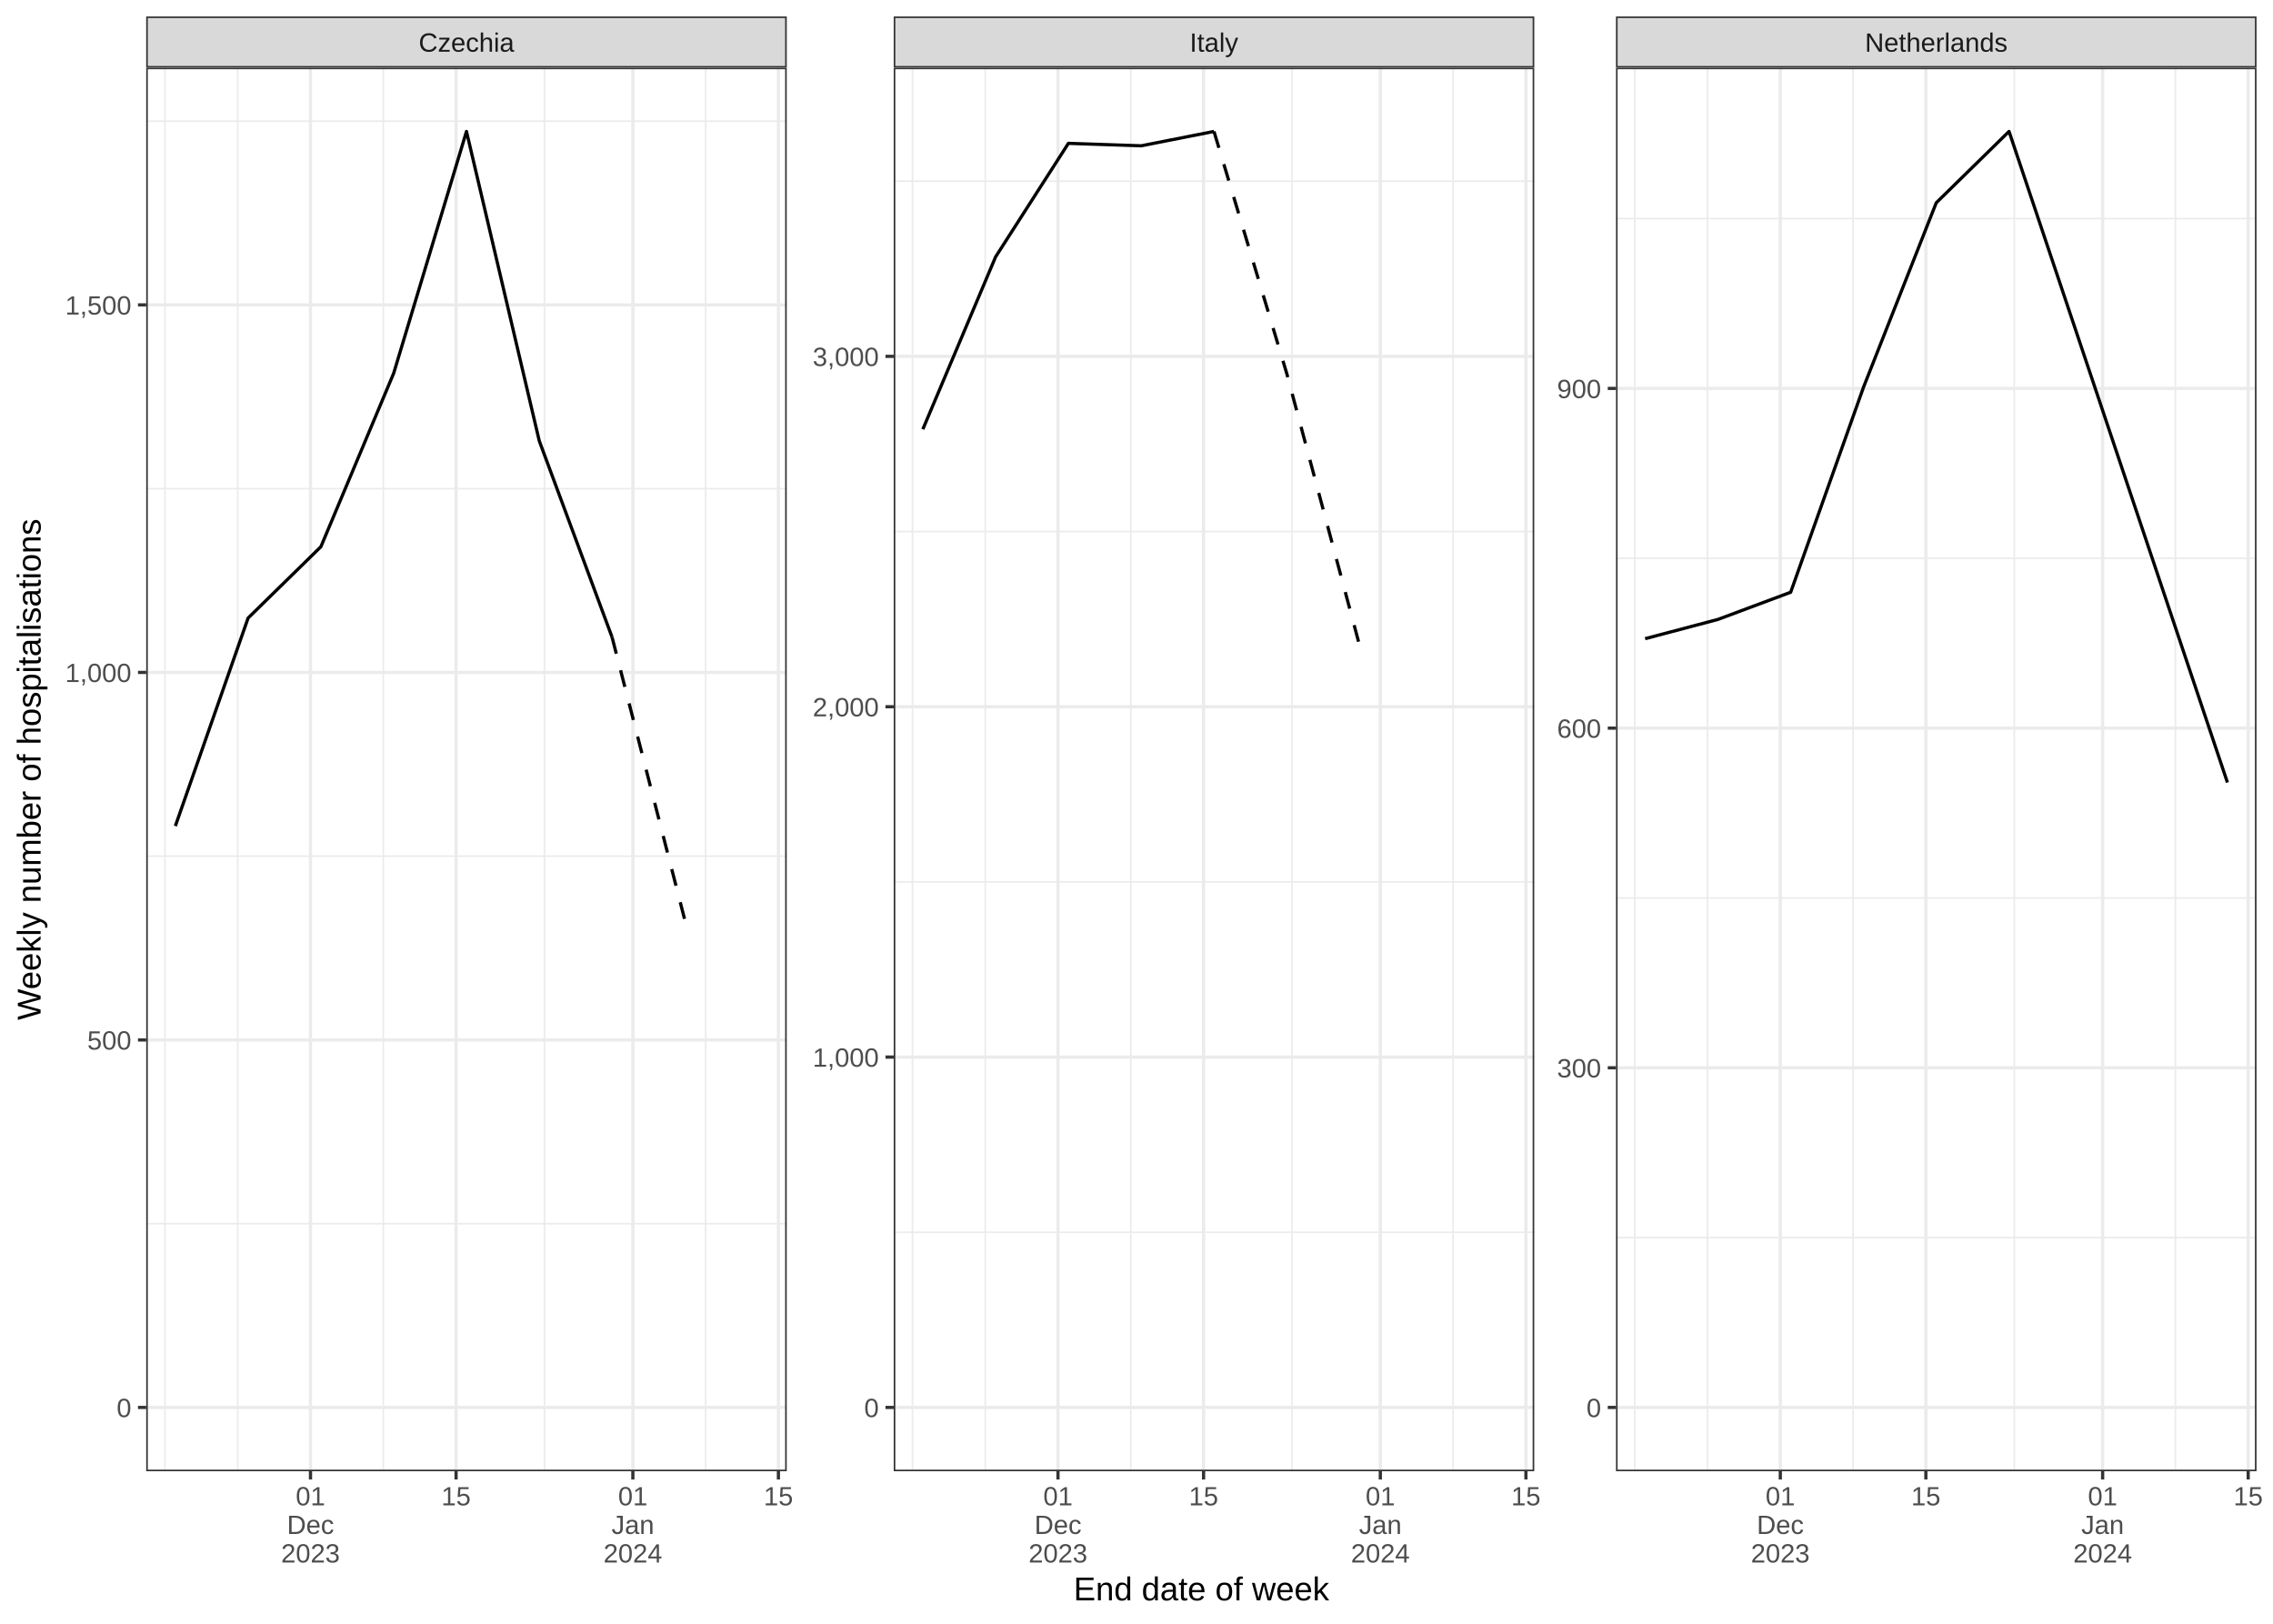
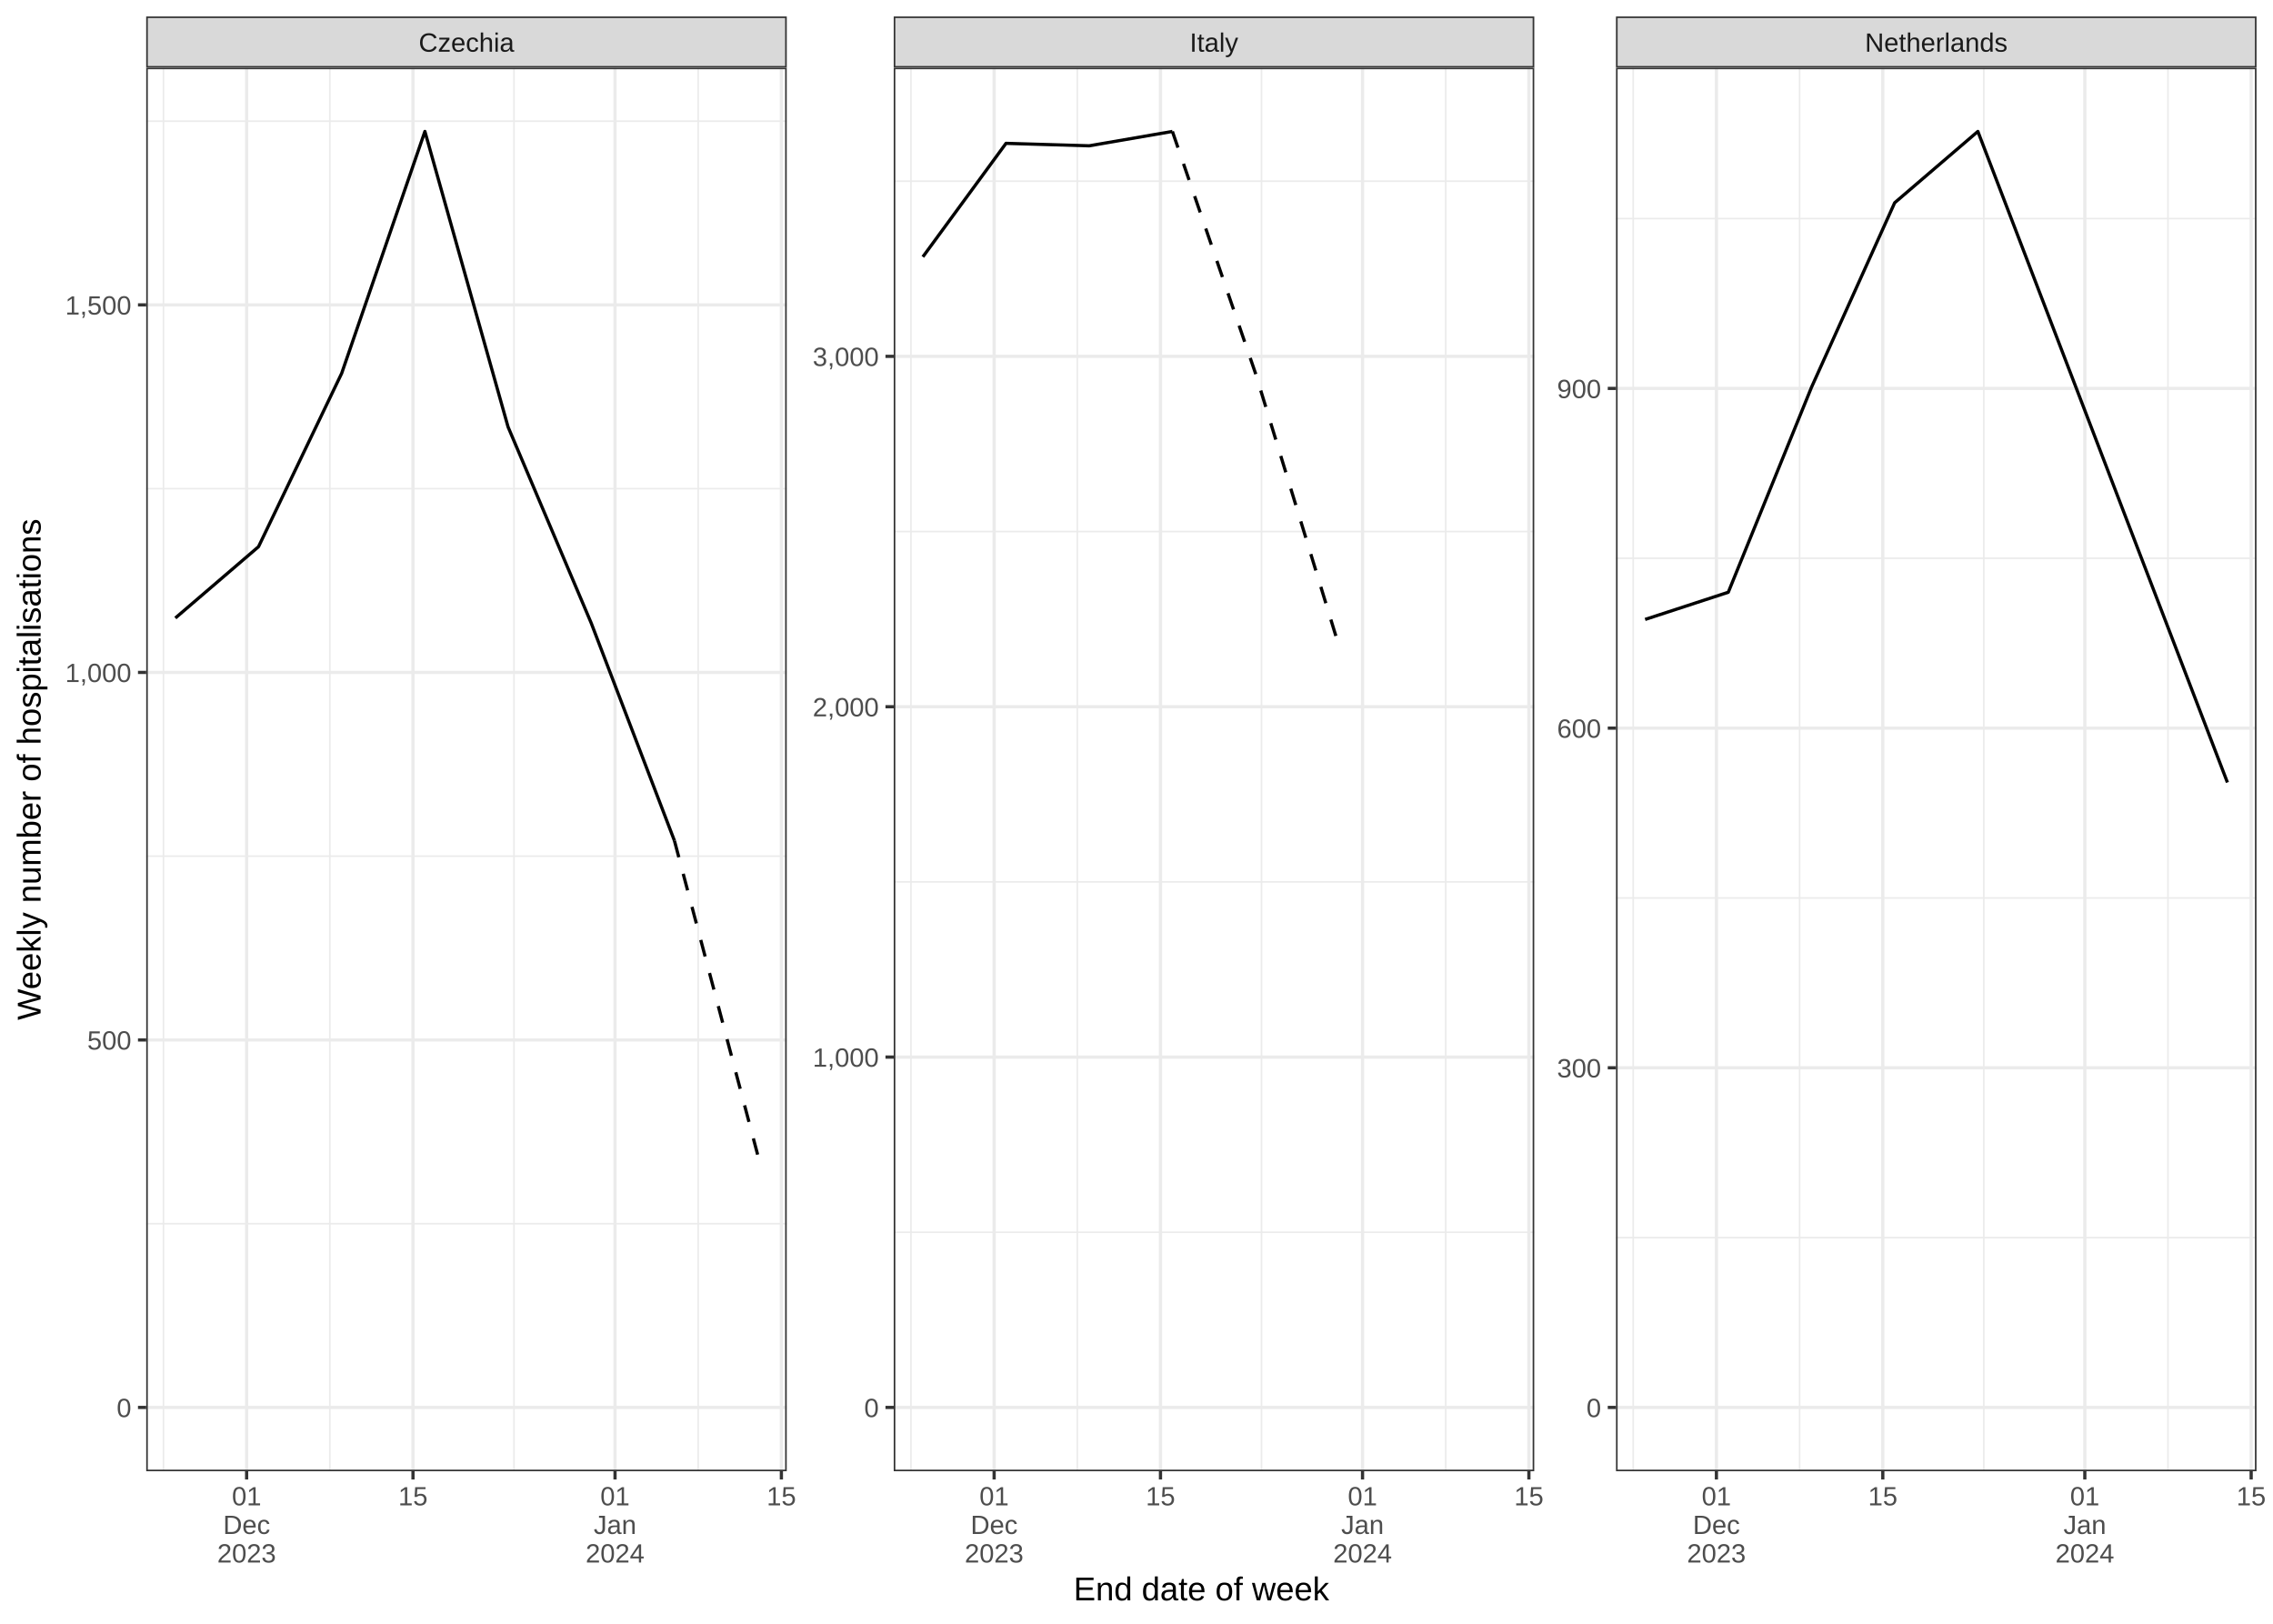
<svg xmlns="http://www.w3.org/2000/svg" class="svglite" width="756.00pt" height="540.00pt" viewBox="0 0 756.00 540.00">
  <defs>
    <style type="text/css">
    .svglite line, .svglite polyline, .svglite polygon, .svglite path, .svglite rect, .svglite circle {
      fill: none;
      stroke: #000000;
      stroke-linecap: round;
      stroke-linejoin: round;
      stroke-miterlimit: 10.00;
    }
    .svglite text {
      white-space: pre;
    }
  </style>
  </defs>
  <rect width="100%" height="100%" style="stroke: none; fill: #FFFFFF;" />
  <defs>
    <clipPath id="cpMC4wMHw3NTYuMDB8MC4wMHw1NDAuMDA=">
      <rect x="0.00" y="0.00" width="756.00" height="540.00" />
    </clipPath>
  </defs>
  <g clip-path="url(#cpMC4wMHw3NTYuMDB8MC4wMHw1NDAuMDA=)">
    <rect x="0.00" y="0.00" width="756.00" height="540.00" style="stroke-width: 1.07; stroke: #FFFFFF; fill: #FFFFFF;" />
  </g>
  <defs>
    <clipPath id="cpNDguNjN8MjYxLjY3fDIyLjQ5fDQ4OS4yOQ==">
      <rect x="48.63" y="22.49" width="213.04" height="466.80" />
    </clipPath>
  </defs>
  <g clip-path="url(#cpNDguNjN8MjYxLjY3fDIyLjQ5fDQ4OS4yOQ==)">
    <rect x="48.63" y="22.49" width="213.04" height="466.80" style="stroke-width: 1.07; stroke: none; fill: #FFFFFF;" />
    <polyline points="48.63,406.96 261.67,406.96 " style="stroke-width: 0.53; stroke: #EBEBEB; stroke-linecap: butt;" />
    <polyline points="48.63,284.73 261.67,284.73 " style="stroke-width: 0.53; stroke: #EBEBEB; stroke-linecap: butt;" />
    <polyline points="48.63,162.51 261.67,162.51 " style="stroke-width: 0.53; stroke: #EBEBEB; stroke-linecap: butt;" />
    <polyline points="48.63,40.29 261.67,40.29 " style="stroke-width: 0.53; stroke: #EBEBEB; stroke-linecap: butt;" />
-     <polyline points="54.86,489.29 54.86,22.49 " style="stroke-width: 0.53; stroke: #EBEBEB; stroke-linecap: butt;" />
-     <polyline points="79.07,489.29 79.07,22.49 " style="stroke-width: 0.53; stroke: #EBEBEB; stroke-linecap: butt;" />
-     <polyline points="127.48,489.29 127.48,22.49 " style="stroke-width: 0.53; stroke: #EBEBEB; stroke-linecap: butt;" />
-     <polyline points="181.09,489.29 181.09,22.49 " style="stroke-width: 0.53; stroke: #EBEBEB; stroke-linecap: butt;" />
-     <polyline points="234.69,489.29 234.69,22.49 " style="stroke-width: 0.53; stroke: #EBEBEB; stroke-linecap: butt;" />
+     <polyline points="54.36,489.29 54.36,22.49 " style="stroke-width: 0.53; stroke: #EBEBEB; stroke-linecap: butt;" />
+     <polyline points="109.70,489.29 109.70,22.49 " style="stroke-width: 0.53; stroke: #EBEBEB; stroke-linecap: butt;" />
+     <polyline points="170.96,489.29 170.96,22.49 " style="stroke-width: 0.53; stroke: #EBEBEB; stroke-linecap: butt;" />
+     <polyline points="232.22,489.29 232.22,22.49 " style="stroke-width: 0.53; stroke: #EBEBEB; stroke-linecap: butt;" />
    <polyline points="48.63,468.07 261.67,468.07 " style="stroke-width: 1.07; stroke: #EBEBEB; stroke-linecap: butt;" />
    <polyline points="48.63,345.85 261.67,345.85 " style="stroke-width: 1.07; stroke: #EBEBEB; stroke-linecap: butt;" />
    <polyline points="48.63,223.62 261.67,223.62 " style="stroke-width: 1.07; stroke: #EBEBEB; stroke-linecap: butt;" />
    <polyline points="48.63,101.40 261.67,101.40 " style="stroke-width: 1.07; stroke: #EBEBEB; stroke-linecap: butt;" />
-     <polyline points="103.27,489.29 103.27,22.49 " style="stroke-width: 1.07; stroke: #EBEBEB; stroke-linecap: butt;" />
-     <polyline points="151.69,489.29 151.69,22.49 " style="stroke-width: 1.07; stroke: #EBEBEB; stroke-linecap: butt;" />
-     <polyline points="210.49,489.29 210.49,22.49 " style="stroke-width: 1.07; stroke: #EBEBEB; stroke-linecap: butt;" />
-     <polyline points="258.90,489.29 258.90,22.49 " style="stroke-width: 1.07; stroke: #EBEBEB; stroke-linecap: butt;" />
-     <polyline points="58.32,274.71 82.52,205.53 106.73,181.82 130.94,124.13 155.15,43.71 179.36,146.62 203.57,211.89 " style="stroke-width: 1.07; stroke-linecap: butt;" />
-     <polyline points="203.57,211.89 227.78,306.00 " style="stroke-width: 1.07; stroke-dasharray: 5.69,5.69; stroke-linecap: butt;" />
+     <polyline points="82.03,489.29 82.03,22.49 " style="stroke-width: 1.07; stroke: #EBEBEB; stroke-linecap: butt;" />
+     <polyline points="137.36,489.29 137.36,22.49 " style="stroke-width: 1.07; stroke: #EBEBEB; stroke-linecap: butt;" />
+     <polyline points="204.56,489.29 204.56,22.49 " style="stroke-width: 1.07; stroke: #EBEBEB; stroke-linecap: butt;" />
+     <polyline points="259.89,489.29 259.89,22.49 " style="stroke-width: 1.07; stroke: #EBEBEB; stroke-linecap: butt;" />
+     <polyline points="58.32,205.53 85.98,181.82 113.65,124.13 141.32,43.71 168.98,141.98 196.65,207.24 224.32,279.60 " style="stroke-width: 1.07; stroke-linecap: butt;" />
+     <polyline points="224.32,279.60 251.99,383.98 " style="stroke-width: 1.07; stroke-dasharray: 5.69,5.69; stroke-linecap: butt;" />
    <rect x="48.63" y="22.49" width="213.04" height="466.80" style="stroke-width: 1.07; stroke: #333333;" />
  </g>
  <g clip-path="url(#cpMC4wMHw3NTYuMDB8MC4wMHw1NDAuMDA=)">
</g>
  <defs>
    <clipPath id="cpMjk3LjI1fDUxMC4yOXwyMi40OXw0ODkuMjk=">
      <rect x="297.25" y="22.49" width="213.04" height="466.80" />
    </clipPath>
  </defs>
  <g clip-path="url(#cpMjk3LjI1fDUxMC4yOXwyMi40OXw0ODkuMjk=)">
    <rect x="297.25" y="22.49" width="213.04" height="466.80" style="stroke-width: 1.07; stroke: none; fill: #FFFFFF;" />
    <polyline points="297.25,409.81 510.29,409.81 " style="stroke-width: 0.53; stroke: #EBEBEB; stroke-linecap: butt;" />
    <polyline points="297.25,293.29 510.29,293.29 " style="stroke-width: 0.53; stroke: #EBEBEB; stroke-linecap: butt;" />
    <polyline points="297.25,176.77 510.29,176.77 " style="stroke-width: 0.53; stroke: #EBEBEB; stroke-linecap: butt;" />
    <polyline points="297.25,60.25 510.29,60.25 " style="stroke-width: 0.53; stroke: #EBEBEB; stroke-linecap: butt;" />
-     <polyline points="303.48,489.29 303.48,22.49 " style="stroke-width: 0.53; stroke: #EBEBEB; stroke-linecap: butt;" />
-     <polyline points="327.69,489.29 327.69,22.49 " style="stroke-width: 0.53; stroke: #EBEBEB; stroke-linecap: butt;" />
-     <polyline points="376.10,489.29 376.10,22.49 " style="stroke-width: 0.53; stroke: #EBEBEB; stroke-linecap: butt;" />
-     <polyline points="429.71,489.29 429.71,22.49 " style="stroke-width: 0.53; stroke: #EBEBEB; stroke-linecap: butt;" />
-     <polyline points="483.31,489.29 483.31,22.49 " style="stroke-width: 0.53; stroke: #EBEBEB; stroke-linecap: butt;" />
+     <polyline points="302.98,489.29 302.98,22.49 " style="stroke-width: 0.53; stroke: #EBEBEB; stroke-linecap: butt;" />
+     <polyline points="358.32,489.29 358.32,22.49 " style="stroke-width: 0.53; stroke: #EBEBEB; stroke-linecap: butt;" />
+     <polyline points="419.58,489.29 419.58,22.49 " style="stroke-width: 0.53; stroke: #EBEBEB; stroke-linecap: butt;" />
+     <polyline points="480.84,489.29 480.84,22.49 " style="stroke-width: 0.53; stroke: #EBEBEB; stroke-linecap: butt;" />
    <polyline points="297.25,468.07 510.29,468.07 " style="stroke-width: 1.07; stroke: #EBEBEB; stroke-linecap: butt;" />
    <polyline points="297.25,351.55 510.29,351.55 " style="stroke-width: 1.07; stroke: #EBEBEB; stroke-linecap: butt;" />
    <polyline points="297.25,235.03 510.29,235.03 " style="stroke-width: 1.07; stroke: #EBEBEB; stroke-linecap: butt;" />
    <polyline points="297.25,118.51 510.29,118.51 " style="stroke-width: 1.07; stroke: #EBEBEB; stroke-linecap: butt;" />
-     <polyline points="351.89,489.29 351.89,22.49 " style="stroke-width: 1.07; stroke: #EBEBEB; stroke-linecap: butt;" />
-     <polyline points="400.31,489.29 400.31,22.49 " style="stroke-width: 1.07; stroke: #EBEBEB; stroke-linecap: butt;" />
-     <polyline points="459.10,489.29 459.10,22.49 " style="stroke-width: 1.07; stroke: #EBEBEB; stroke-linecap: butt;" />
-     <polyline points="507.52,489.29 507.52,22.49 " style="stroke-width: 1.07; stroke: #EBEBEB; stroke-linecap: butt;" />
-     <polyline points="306.94,142.75 331.14,85.42 355.35,47.67 379.56,48.49 403.77,43.71 " style="stroke-width: 1.07; stroke-linecap: butt;" />
-     <polyline points="403.77,43.71 427.98,124.22 452.19,214.64 " style="stroke-width: 1.07; stroke-dasharray: 5.69,5.69; stroke-linecap: butt;" />
+     <polyline points="330.65,489.29 330.65,22.49 " style="stroke-width: 1.07; stroke: #EBEBEB; stroke-linecap: butt;" />
+     <polyline points="385.98,489.29 385.98,22.49 " style="stroke-width: 1.07; stroke: #EBEBEB; stroke-linecap: butt;" />
+     <polyline points="453.18,489.29 453.18,22.49 " style="stroke-width: 1.07; stroke: #EBEBEB; stroke-linecap: butt;" />
+     <polyline points="508.51,489.29 508.51,22.49 " style="stroke-width: 1.07; stroke: #EBEBEB; stroke-linecap: butt;" />
+     <polyline points="306.94,85.42 334.60,47.67 362.27,48.49 389.94,43.71 " style="stroke-width: 1.07; stroke-linecap: butt;" />
+     <polyline points="389.94,43.71 417.60,124.22 445.27,214.64 " style="stroke-width: 1.07; stroke-dasharray: 5.69,5.69; stroke-linecap: butt;" />
    <rect x="297.25" y="22.49" width="213.04" height="466.80" style="stroke-width: 1.07; stroke: #333333;" />
  </g>
  <g clip-path="url(#cpMC4wMHw3NTYuMDB8MC4wMHw1NDAuMDA=)">
</g>
  <defs>
    <clipPath id="cpNTM3LjQ4fDc1MC41MnwyMi40OXw0ODkuMjk=">
      <rect x="537.48" y="22.49" width="213.04" height="466.80" />
    </clipPath>
  </defs>
  <g clip-path="url(#cpNTM3LjQ4fDc1MC41MnwyMi40OXw0ODkuMjk=)">
    <rect x="537.48" y="22.49" width="213.04" height="466.80" style="stroke-width: 1.07; stroke: none; fill: #FFFFFF;" />
    <polyline points="537.48,411.59 750.52,411.59 " style="stroke-width: 0.53; stroke: #EBEBEB; stroke-linecap: butt;" />
    <polyline points="537.48,298.63 750.52,298.63 " style="stroke-width: 0.53; stroke: #EBEBEB; stroke-linecap: butt;" />
    <polyline points="537.48,185.66 750.52,185.66 " style="stroke-width: 0.53; stroke: #EBEBEB; stroke-linecap: butt;" />
    <polyline points="537.48,72.70 750.52,72.70 " style="stroke-width: 0.53; stroke: #EBEBEB; stroke-linecap: butt;" />
-     <polyline points="543.71,489.29 543.71,22.49 " style="stroke-width: 0.53; stroke: #EBEBEB; stroke-linecap: butt;" />
-     <polyline points="567.92,489.29 567.92,22.49 " style="stroke-width: 0.53; stroke: #EBEBEB; stroke-linecap: butt;" />
-     <polyline points="616.33,489.29 616.33,22.49 " style="stroke-width: 0.53; stroke: #EBEBEB; stroke-linecap: butt;" />
-     <polyline points="669.94,489.29 669.94,22.49 " style="stroke-width: 0.53; stroke: #EBEBEB; stroke-linecap: butt;" />
-     <polyline points="723.55,489.29 723.55,22.49 " style="stroke-width: 0.53; stroke: #EBEBEB; stroke-linecap: butt;" />
+     <polyline points="543.21,489.29 543.21,22.49 " style="stroke-width: 0.53; stroke: #EBEBEB; stroke-linecap: butt;" />
+     <polyline points="598.55,489.29 598.55,22.49 " style="stroke-width: 0.53; stroke: #EBEBEB; stroke-linecap: butt;" />
+     <polyline points="659.81,489.29 659.81,22.49 " style="stroke-width: 0.53; stroke: #EBEBEB; stroke-linecap: butt;" />
+     <polyline points="721.07,489.29 721.07,22.49 " style="stroke-width: 0.53; stroke: #EBEBEB; stroke-linecap: butt;" />
    <polyline points="537.48,468.07 750.52,468.07 " style="stroke-width: 1.07; stroke: #EBEBEB; stroke-linecap: butt;" />
    <polyline points="537.48,355.11 750.52,355.11 " style="stroke-width: 1.07; stroke: #EBEBEB; stroke-linecap: butt;" />
    <polyline points="537.48,242.15 750.52,242.15 " style="stroke-width: 1.07; stroke: #EBEBEB; stroke-linecap: butt;" />
    <polyline points="537.48,129.18 750.52,129.18 " style="stroke-width: 1.07; stroke: #EBEBEB; stroke-linecap: butt;" />
-     <polyline points="592.13,489.29 592.13,22.49 " style="stroke-width: 1.07; stroke: #EBEBEB; stroke-linecap: butt;" />
-     <polyline points="640.54,489.29 640.54,22.49 " style="stroke-width: 1.07; stroke: #EBEBEB; stroke-linecap: butt;" />
-     <polyline points="699.34,489.29 699.34,22.49 " style="stroke-width: 1.07; stroke: #EBEBEB; stroke-linecap: butt;" />
-     <polyline points="747.75,489.29 747.75,22.49 " style="stroke-width: 1.07; stroke: #EBEBEB; stroke-linecap: butt;" />
-     <polyline points="547.17,212.40 571.38,206.00 595.58,196.96 619.79,128.81 644.00,67.43 668.21,43.71 740.84,260.22 " style="stroke-width: 1.07; stroke-linecap: butt;" />
+     <polyline points="570.88,489.29 570.88,22.49 " style="stroke-width: 1.07; stroke: #EBEBEB; stroke-linecap: butt;" />
+     <polyline points="626.22,489.29 626.22,22.49 " style="stroke-width: 1.07; stroke: #EBEBEB; stroke-linecap: butt;" />
+     <polyline points="693.41,489.29 693.41,22.49 " style="stroke-width: 1.07; stroke: #EBEBEB; stroke-linecap: butt;" />
+     <polyline points="748.74,489.29 748.74,22.49 " style="stroke-width: 1.07; stroke: #EBEBEB; stroke-linecap: butt;" />
+     <polyline points="547.17,206.00 574.83,196.96 602.50,128.81 630.17,67.43 657.84,43.71 740.84,260.22 " style="stroke-width: 1.07; stroke-linecap: butt;" />
    <rect x="537.48" y="22.49" width="213.04" height="466.80" style="stroke-width: 1.07; stroke: #333333;" />
  </g>
  <g clip-path="url(#cpMC4wMHw3NTYuMDB8MC4wMHw1NDAuMDA=)">
</g>
  <defs>
    <clipPath id="cpNDguNjN8MjYxLjY3fDUuNDh8MjIuNDk=">
      <rect x="48.63" y="5.48" width="213.04" height="17.01" />
    </clipPath>
  </defs>
  <g clip-path="url(#cpNDguNjN8MjYxLjY3fDUuNDh8MjIuNDk=)">
    <rect x="48.63" y="5.48" width="213.04" height="17.01" style="stroke-width: 1.07; stroke: #333333; fill: #D9D9D9;" />
    <text x="155.15" y="17.19" text-anchor="middle" style="font-size: 8.80px;fill: #1A1A1A; font-family: &quot;Liberation Sans&quot;;" textLength="34.42px" lengthAdjust="spacingAndGlyphs">Czechia</text>
  </g>
  <g clip-path="url(#cpMC4wMHw3NTYuMDB8MC4wMHw1NDAuMDA=)">
</g>
  <defs>
    <clipPath id="cpMjk3LjI1fDUxMC4yOXw1LjQ4fDIyLjQ5">
      <rect x="297.25" y="5.48" width="213.04" height="17.01" />
    </clipPath>
  </defs>
  <g clip-path="url(#cpMjk3LjI1fDUxMC4yOXw1LjQ4fDIyLjQ5)">
    <rect x="297.25" y="5.48" width="213.04" height="17.01" style="stroke-width: 1.07; stroke: #333333; fill: #D9D9D9;" />
    <text x="403.77" y="17.19" text-anchor="middle" style="font-size: 8.80px;fill: #1A1A1A; font-family: &quot;Liberation Sans&quot;;" textLength="19.09px" lengthAdjust="spacingAndGlyphs">Italy</text>
  </g>
  <g clip-path="url(#cpMC4wMHw3NTYuMDB8MC4wMHw1NDAuMDA=)">
</g>
  <defs>
    <clipPath id="cpNTM3LjQ4fDc1MC41Mnw1LjQ4fDIyLjQ5">
      <rect x="537.48" y="5.48" width="213.04" height="17.01" />
    </clipPath>
  </defs>
  <g clip-path="url(#cpNTM3LjQ4fDc1MC41Mnw1LjQ4fDIyLjQ5)">
    <rect x="537.48" y="5.48" width="213.04" height="17.01" style="stroke-width: 1.07; stroke: #333333; fill: #D9D9D9;" />
    <text x="644.00" y="17.19" text-anchor="middle" style="font-size: 8.80px;fill: #1A1A1A; font-family: &quot;Liberation Sans&quot;;" textLength="53.63px" lengthAdjust="spacingAndGlyphs">Netherlands</text>
  </g>
  <g clip-path="url(#cpMC4wMHw3NTYuMDB8MC4wMHw1NDAuMDA=)">
-     <polyline points="103.27,492.03 103.27,489.29 " style="stroke-width: 1.07; stroke: #333333; stroke-linecap: butt;" />
-     <polyline points="151.69,492.03 151.69,489.29 " style="stroke-width: 1.07; stroke: #333333; stroke-linecap: butt;" />
-     <polyline points="210.49,492.03 210.49,489.29 " style="stroke-width: 1.07; stroke: #333333; stroke-linecap: butt;" />
-     <polyline points="258.90,492.03 258.90,489.29 " style="stroke-width: 1.07; stroke: #333333; stroke-linecap: butt;" />
-     <text x="103.27" y="500.63" text-anchor="middle" style="font-size: 8.80px;fill: #4D4D4D; font-family: &quot;Liberation Sans&quot;;" textLength="11.19px" lengthAdjust="spacingAndGlyphs">01</text>
-     <text x="103.27" y="510.14" text-anchor="middle" style="font-size: 8.80px;fill: #4D4D4D; font-family: &quot;Liberation Sans&quot;;" textLength="17.03px" lengthAdjust="spacingAndGlyphs">Dec</text>
-     <text x="103.27" y="519.64" text-anchor="middle" style="font-size: 8.80px;fill: #4D4D4D; font-family: &quot;Liberation Sans&quot;;" textLength="22.38px" lengthAdjust="spacingAndGlyphs">2023</text>
-     <text x="151.69" y="500.63" text-anchor="middle" style="font-size: 8.80px;fill: #4D4D4D; font-family: &quot;Liberation Sans&quot;;" textLength="11.19px" lengthAdjust="spacingAndGlyphs">15</text>
-     <text x="210.49" y="500.63" text-anchor="middle" style="font-size: 8.80px;fill: #4D4D4D; font-family: &quot;Liberation Sans&quot;;" textLength="11.19px" lengthAdjust="spacingAndGlyphs">01</text>
-     <text x="210.49" y="510.14" text-anchor="middle" style="font-size: 8.80px;fill: #4D4D4D; font-family: &quot;Liberation Sans&quot;;" textLength="13.56px" lengthAdjust="spacingAndGlyphs">Jan</text>
-     <text x="210.49" y="519.64" text-anchor="middle" style="font-size: 8.80px;fill: #4D4D4D; font-family: &quot;Liberation Sans&quot;;" textLength="22.38px" lengthAdjust="spacingAndGlyphs">2024</text>
-     <text x="258.90" y="500.63" text-anchor="middle" style="font-size: 8.80px;fill: #4D4D4D; font-family: &quot;Liberation Sans&quot;;" textLength="11.19px" lengthAdjust="spacingAndGlyphs">15</text>
-     <polyline points="351.89,492.03 351.89,489.29 " style="stroke-width: 1.07; stroke: #333333; stroke-linecap: butt;" />
-     <polyline points="400.31,492.03 400.31,489.29 " style="stroke-width: 1.07; stroke: #333333; stroke-linecap: butt;" />
-     <polyline points="459.10,492.03 459.10,489.29 " style="stroke-width: 1.07; stroke: #333333; stroke-linecap: butt;" />
-     <polyline points="507.52,492.03 507.52,489.29 " style="stroke-width: 1.07; stroke: #333333; stroke-linecap: butt;" />
-     <text x="351.89" y="500.63" text-anchor="middle" style="font-size: 8.80px;fill: #4D4D4D; font-family: &quot;Liberation Sans&quot;;" textLength="11.19px" lengthAdjust="spacingAndGlyphs">01</text>
-     <text x="351.89" y="510.14" text-anchor="middle" style="font-size: 8.80px;fill: #4D4D4D; font-family: &quot;Liberation Sans&quot;;" textLength="17.03px" lengthAdjust="spacingAndGlyphs">Dec</text>
-     <text x="351.89" y="519.64" text-anchor="middle" style="font-size: 8.80px;fill: #4D4D4D; font-family: &quot;Liberation Sans&quot;;" textLength="22.38px" lengthAdjust="spacingAndGlyphs">2023</text>
-     <text x="400.31" y="500.63" text-anchor="middle" style="font-size: 8.80px;fill: #4D4D4D; font-family: &quot;Liberation Sans&quot;;" textLength="11.19px" lengthAdjust="spacingAndGlyphs">15</text>
-     <text x="459.10" y="500.63" text-anchor="middle" style="font-size: 8.80px;fill: #4D4D4D; font-family: &quot;Liberation Sans&quot;;" textLength="11.19px" lengthAdjust="spacingAndGlyphs">01</text>
-     <text x="459.10" y="510.14" text-anchor="middle" style="font-size: 8.80px;fill: #4D4D4D; font-family: &quot;Liberation Sans&quot;;" textLength="13.56px" lengthAdjust="spacingAndGlyphs">Jan</text>
-     <text x="459.10" y="519.64" text-anchor="middle" style="font-size: 8.80px;fill: #4D4D4D; font-family: &quot;Liberation Sans&quot;;" textLength="22.38px" lengthAdjust="spacingAndGlyphs">2024</text>
-     <text x="507.52" y="500.63" text-anchor="middle" style="font-size: 8.80px;fill: #4D4D4D; font-family: &quot;Liberation Sans&quot;;" textLength="11.19px" lengthAdjust="spacingAndGlyphs">15</text>
-     <polyline points="592.13,492.03 592.13,489.29 " style="stroke-width: 1.07; stroke: #333333; stroke-linecap: butt;" />
-     <polyline points="640.54,492.03 640.54,489.29 " style="stroke-width: 1.07; stroke: #333333; stroke-linecap: butt;" />
-     <polyline points="699.34,492.03 699.34,489.29 " style="stroke-width: 1.07; stroke: #333333; stroke-linecap: butt;" />
-     <polyline points="747.75,492.03 747.75,489.29 " style="stroke-width: 1.07; stroke: #333333; stroke-linecap: butt;" />
-     <text x="592.13" y="500.63" text-anchor="middle" style="font-size: 8.80px;fill: #4D4D4D; font-family: &quot;Liberation Sans&quot;;" textLength="11.19px" lengthAdjust="spacingAndGlyphs">01</text>
-     <text x="592.13" y="510.14" text-anchor="middle" style="font-size: 8.80px;fill: #4D4D4D; font-family: &quot;Liberation Sans&quot;;" textLength="17.03px" lengthAdjust="spacingAndGlyphs">Dec</text>
-     <text x="592.13" y="519.64" text-anchor="middle" style="font-size: 8.80px;fill: #4D4D4D; font-family: &quot;Liberation Sans&quot;;" textLength="22.38px" lengthAdjust="spacingAndGlyphs">2023</text>
-     <text x="640.54" y="500.63" text-anchor="middle" style="font-size: 8.80px;fill: #4D4D4D; font-family: &quot;Liberation Sans&quot;;" textLength="11.19px" lengthAdjust="spacingAndGlyphs">15</text>
-     <text x="699.34" y="500.63" text-anchor="middle" style="font-size: 8.80px;fill: #4D4D4D; font-family: &quot;Liberation Sans&quot;;" textLength="11.19px" lengthAdjust="spacingAndGlyphs">01</text>
-     <text x="699.34" y="510.14" text-anchor="middle" style="font-size: 8.80px;fill: #4D4D4D; font-family: &quot;Liberation Sans&quot;;" textLength="13.56px" lengthAdjust="spacingAndGlyphs">Jan</text>
-     <text x="699.34" y="519.64" text-anchor="middle" style="font-size: 8.80px;fill: #4D4D4D; font-family: &quot;Liberation Sans&quot;;" textLength="22.38px" lengthAdjust="spacingAndGlyphs">2024</text>
-     <text x="747.75" y="500.63" text-anchor="middle" style="font-size: 8.80px;fill: #4D4D4D; font-family: &quot;Liberation Sans&quot;;" textLength="11.19px" lengthAdjust="spacingAndGlyphs">15</text>
+     <polyline points="82.03,492.03 82.03,489.29 " style="stroke-width: 1.07; stroke: #333333; stroke-linecap: butt;" />
+     <polyline points="137.36,492.03 137.36,489.29 " style="stroke-width: 1.07; stroke: #333333; stroke-linecap: butt;" />
+     <polyline points="204.56,492.03 204.56,489.29 " style="stroke-width: 1.07; stroke: #333333; stroke-linecap: butt;" />
+     <polyline points="259.89,492.03 259.89,489.29 " style="stroke-width: 1.07; stroke: #333333; stroke-linecap: butt;" />
+     <text x="82.03" y="500.63" text-anchor="middle" style="font-size: 8.80px;fill: #4D4D4D; font-family: &quot;Liberation Sans&quot;;" textLength="11.19px" lengthAdjust="spacingAndGlyphs">01</text>
+     <text x="82.03" y="510.14" text-anchor="middle" style="font-size: 8.80px;fill: #4D4D4D; font-family: &quot;Liberation Sans&quot;;" textLength="17.03px" lengthAdjust="spacingAndGlyphs">Dec</text>
+     <text x="82.03" y="519.64" text-anchor="middle" style="font-size: 8.80px;fill: #4D4D4D; font-family: &quot;Liberation Sans&quot;;" textLength="22.38px" lengthAdjust="spacingAndGlyphs">2023</text>
+     <text x="137.36" y="500.63" text-anchor="middle" style="font-size: 8.80px;fill: #4D4D4D; font-family: &quot;Liberation Sans&quot;;" textLength="11.19px" lengthAdjust="spacingAndGlyphs">15</text>
+     <text x="204.56" y="500.63" text-anchor="middle" style="font-size: 8.80px;fill: #4D4D4D; font-family: &quot;Liberation Sans&quot;;" textLength="11.19px" lengthAdjust="spacingAndGlyphs">01</text>
+     <text x="204.56" y="510.14" text-anchor="middle" style="font-size: 8.80px;fill: #4D4D4D; font-family: &quot;Liberation Sans&quot;;" textLength="13.56px" lengthAdjust="spacingAndGlyphs">Jan</text>
+     <text x="204.56" y="519.64" text-anchor="middle" style="font-size: 8.80px;fill: #4D4D4D; font-family: &quot;Liberation Sans&quot;;" textLength="22.38px" lengthAdjust="spacingAndGlyphs">2024</text>
+     <text x="259.89" y="500.63" text-anchor="middle" style="font-size: 8.80px;fill: #4D4D4D; font-family: &quot;Liberation Sans&quot;;" textLength="11.19px" lengthAdjust="spacingAndGlyphs">15</text>
+     <polyline points="330.65,492.03 330.65,489.29 " style="stroke-width: 1.07; stroke: #333333; stroke-linecap: butt;" />
+     <polyline points="385.98,492.03 385.98,489.29 " style="stroke-width: 1.07; stroke: #333333; stroke-linecap: butt;" />
+     <polyline points="453.18,492.03 453.18,489.29 " style="stroke-width: 1.07; stroke: #333333; stroke-linecap: butt;" />
+     <polyline points="508.51,492.03 508.51,489.29 " style="stroke-width: 1.07; stroke: #333333; stroke-linecap: butt;" />
+     <text x="330.65" y="500.63" text-anchor="middle" style="font-size: 8.80px;fill: #4D4D4D; font-family: &quot;Liberation Sans&quot;;" textLength="11.19px" lengthAdjust="spacingAndGlyphs">01</text>
+     <text x="330.65" y="510.14" text-anchor="middle" style="font-size: 8.80px;fill: #4D4D4D; font-family: &quot;Liberation Sans&quot;;" textLength="17.03px" lengthAdjust="spacingAndGlyphs">Dec</text>
+     <text x="330.65" y="519.64" text-anchor="middle" style="font-size: 8.80px;fill: #4D4D4D; font-family: &quot;Liberation Sans&quot;;" textLength="22.38px" lengthAdjust="spacingAndGlyphs">2023</text>
+     <text x="385.98" y="500.63" text-anchor="middle" style="font-size: 8.80px;fill: #4D4D4D; font-family: &quot;Liberation Sans&quot;;" textLength="11.19px" lengthAdjust="spacingAndGlyphs">15</text>
+     <text x="453.18" y="500.63" text-anchor="middle" style="font-size: 8.80px;fill: #4D4D4D; font-family: &quot;Liberation Sans&quot;;" textLength="11.19px" lengthAdjust="spacingAndGlyphs">01</text>
+     <text x="453.18" y="510.14" text-anchor="middle" style="font-size: 8.80px;fill: #4D4D4D; font-family: &quot;Liberation Sans&quot;;" textLength="13.56px" lengthAdjust="spacingAndGlyphs">Jan</text>
+     <text x="453.18" y="519.64" text-anchor="middle" style="font-size: 8.80px;fill: #4D4D4D; font-family: &quot;Liberation Sans&quot;;" textLength="22.38px" lengthAdjust="spacingAndGlyphs">2024</text>
+     <text x="508.51" y="500.63" text-anchor="middle" style="font-size: 8.80px;fill: #4D4D4D; font-family: &quot;Liberation Sans&quot;;" textLength="11.19px" lengthAdjust="spacingAndGlyphs">15</text>
+     <polyline points="570.88,492.03 570.88,489.29 " style="stroke-width: 1.07; stroke: #333333; stroke-linecap: butt;" />
+     <polyline points="626.22,492.03 626.22,489.29 " style="stroke-width: 1.07; stroke: #333333; stroke-linecap: butt;" />
+     <polyline points="693.41,492.03 693.41,489.29 " style="stroke-width: 1.07; stroke: #333333; stroke-linecap: butt;" />
+     <polyline points="748.74,492.03 748.74,489.29 " style="stroke-width: 1.07; stroke: #333333; stroke-linecap: butt;" />
+     <text x="570.88" y="500.63" text-anchor="middle" style="font-size: 8.80px;fill: #4D4D4D; font-family: &quot;Liberation Sans&quot;;" textLength="11.19px" lengthAdjust="spacingAndGlyphs">01</text>
+     <text x="570.88" y="510.14" text-anchor="middle" style="font-size: 8.80px;fill: #4D4D4D; font-family: &quot;Liberation Sans&quot;;" textLength="17.03px" lengthAdjust="spacingAndGlyphs">Dec</text>
+     <text x="570.88" y="519.64" text-anchor="middle" style="font-size: 8.80px;fill: #4D4D4D; font-family: &quot;Liberation Sans&quot;;" textLength="22.38px" lengthAdjust="spacingAndGlyphs">2023</text>
+     <text x="626.22" y="500.63" text-anchor="middle" style="font-size: 8.80px;fill: #4D4D4D; font-family: &quot;Liberation Sans&quot;;" textLength="11.19px" lengthAdjust="spacingAndGlyphs">15</text>
+     <text x="693.41" y="500.63" text-anchor="middle" style="font-size: 8.80px;fill: #4D4D4D; font-family: &quot;Liberation Sans&quot;;" textLength="11.19px" lengthAdjust="spacingAndGlyphs">01</text>
+     <text x="693.41" y="510.14" text-anchor="middle" style="font-size: 8.80px;fill: #4D4D4D; font-family: &quot;Liberation Sans&quot;;" textLength="13.56px" lengthAdjust="spacingAndGlyphs">Jan</text>
+     <text x="693.41" y="519.64" text-anchor="middle" style="font-size: 8.80px;fill: #4D4D4D; font-family: &quot;Liberation Sans&quot;;" textLength="22.38px" lengthAdjust="spacingAndGlyphs">2024</text>
+     <text x="748.74" y="500.63" text-anchor="middle" style="font-size: 8.80px;fill: #4D4D4D; font-family: &quot;Liberation Sans&quot;;" textLength="11.19px" lengthAdjust="spacingAndGlyphs">15</text>
    <text x="532.55" y="471.28" text-anchor="end" style="font-size: 8.80px;fill: #4D4D4D; font-family: &quot;Liberation Sans&quot;;" textLength="5.59px" lengthAdjust="spacingAndGlyphs">0</text>
    <text x="532.55" y="358.31" text-anchor="end" style="font-size: 8.80px;fill: #4D4D4D; font-family: &quot;Liberation Sans&quot;;" textLength="16.78px" lengthAdjust="spacingAndGlyphs">300</text>
    <text x="532.55" y="245.35" text-anchor="end" style="font-size: 8.80px;fill: #4D4D4D; font-family: &quot;Liberation Sans&quot;;" textLength="16.78px" lengthAdjust="spacingAndGlyphs">600</text>
    <text x="532.55" y="132.39" text-anchor="end" style="font-size: 8.80px;fill: #4D4D4D; font-family: &quot;Liberation Sans&quot;;" textLength="16.78px" lengthAdjust="spacingAndGlyphs">900</text>
    <polyline points="534.74,468.07 537.48,468.07 " style="stroke-width: 1.07; stroke: #333333; stroke-linecap: butt;" />
    <polyline points="534.74,355.11 537.48,355.11 " style="stroke-width: 1.07; stroke: #333333; stroke-linecap: butt;" />
    <polyline points="534.74,242.15 537.48,242.15 " style="stroke-width: 1.07; stroke: #333333; stroke-linecap: butt;" />
    <polyline points="534.74,129.18 537.48,129.18 " style="stroke-width: 1.07; stroke: #333333; stroke-linecap: butt;" />
    <text x="292.32" y="471.28" text-anchor="end" style="font-size: 8.80px;fill: #4D4D4D; font-family: &quot;Liberation Sans&quot;;" textLength="5.59px" lengthAdjust="spacingAndGlyphs">0</text>
    <text x="292.32" y="354.76" text-anchor="end" style="font-size: 8.80px;fill: #4D4D4D; font-family: &quot;Liberation Sans&quot;;" textLength="25.17px" lengthAdjust="spacingAndGlyphs">1,000</text>
    <text x="292.32" y="238.24" text-anchor="end" style="font-size: 8.80px;fill: #4D4D4D; font-family: &quot;Liberation Sans&quot;;" textLength="25.17px" lengthAdjust="spacingAndGlyphs">2,000</text>
    <text x="292.32" y="121.72" text-anchor="end" style="font-size: 8.80px;fill: #4D4D4D; font-family: &quot;Liberation Sans&quot;;" textLength="25.17px" lengthAdjust="spacingAndGlyphs">3,000</text>
    <polyline points="294.51,468.07 297.25,468.07 " style="stroke-width: 1.07; stroke: #333333; stroke-linecap: butt;" />
    <polyline points="294.51,351.55 297.25,351.55 " style="stroke-width: 1.07; stroke: #333333; stroke-linecap: butt;" />
    <polyline points="294.51,235.03 297.25,235.03 " style="stroke-width: 1.07; stroke: #333333; stroke-linecap: butt;" />
    <polyline points="294.51,118.51 297.25,118.51 " style="stroke-width: 1.07; stroke: #333333; stroke-linecap: butt;" />
    <text x="43.70" y="471.28" text-anchor="end" style="font-size: 8.80px;fill: #4D4D4D; font-family: &quot;Liberation Sans&quot;;" textLength="5.59px" lengthAdjust="spacingAndGlyphs">0</text>
    <text x="43.70" y="349.05" text-anchor="end" style="font-size: 8.80px;fill: #4D4D4D; font-family: &quot;Liberation Sans&quot;;" textLength="16.78px" lengthAdjust="spacingAndGlyphs">500</text>
    <text x="43.70" y="226.83" text-anchor="end" style="font-size: 8.80px;fill: #4D4D4D; font-family: &quot;Liberation Sans&quot;;" textLength="25.17px" lengthAdjust="spacingAndGlyphs">1,000</text>
    <text x="43.70" y="104.61" text-anchor="end" style="font-size: 8.80px;fill: #4D4D4D; font-family: &quot;Liberation Sans&quot;;" textLength="25.17px" lengthAdjust="spacingAndGlyphs">1,500</text>
    <polyline points="45.89,468.07 48.63,468.07 " style="stroke-width: 1.07; stroke: #333333; stroke-linecap: butt;" />
    <polyline points="45.89,345.85 48.63,345.85 " style="stroke-width: 1.07; stroke: #333333; stroke-linecap: butt;" />
    <polyline points="45.89,223.62 48.63,223.62 " style="stroke-width: 1.07; stroke: #333333; stroke-linecap: butt;" />
    <polyline points="45.89,101.40 48.63,101.40 " style="stroke-width: 1.07; stroke: #333333; stroke-linecap: butt;" />
    <text x="399.58" y="532.23" text-anchor="middle" style="font-size: 11.00px; font-family: &quot;Liberation Sans&quot;;" textLength="95.72px" lengthAdjust="spacingAndGlyphs">End date of week</text>
    <text transform="translate(13.50,255.89) rotate(-90)" text-anchor="middle" style="font-size: 11.00px; font-family: &quot;Liberation Sans&quot;;" textLength="189.66px" lengthAdjust="spacingAndGlyphs">Weekly number of hospitalisations</text>
  </g>
</svg>
